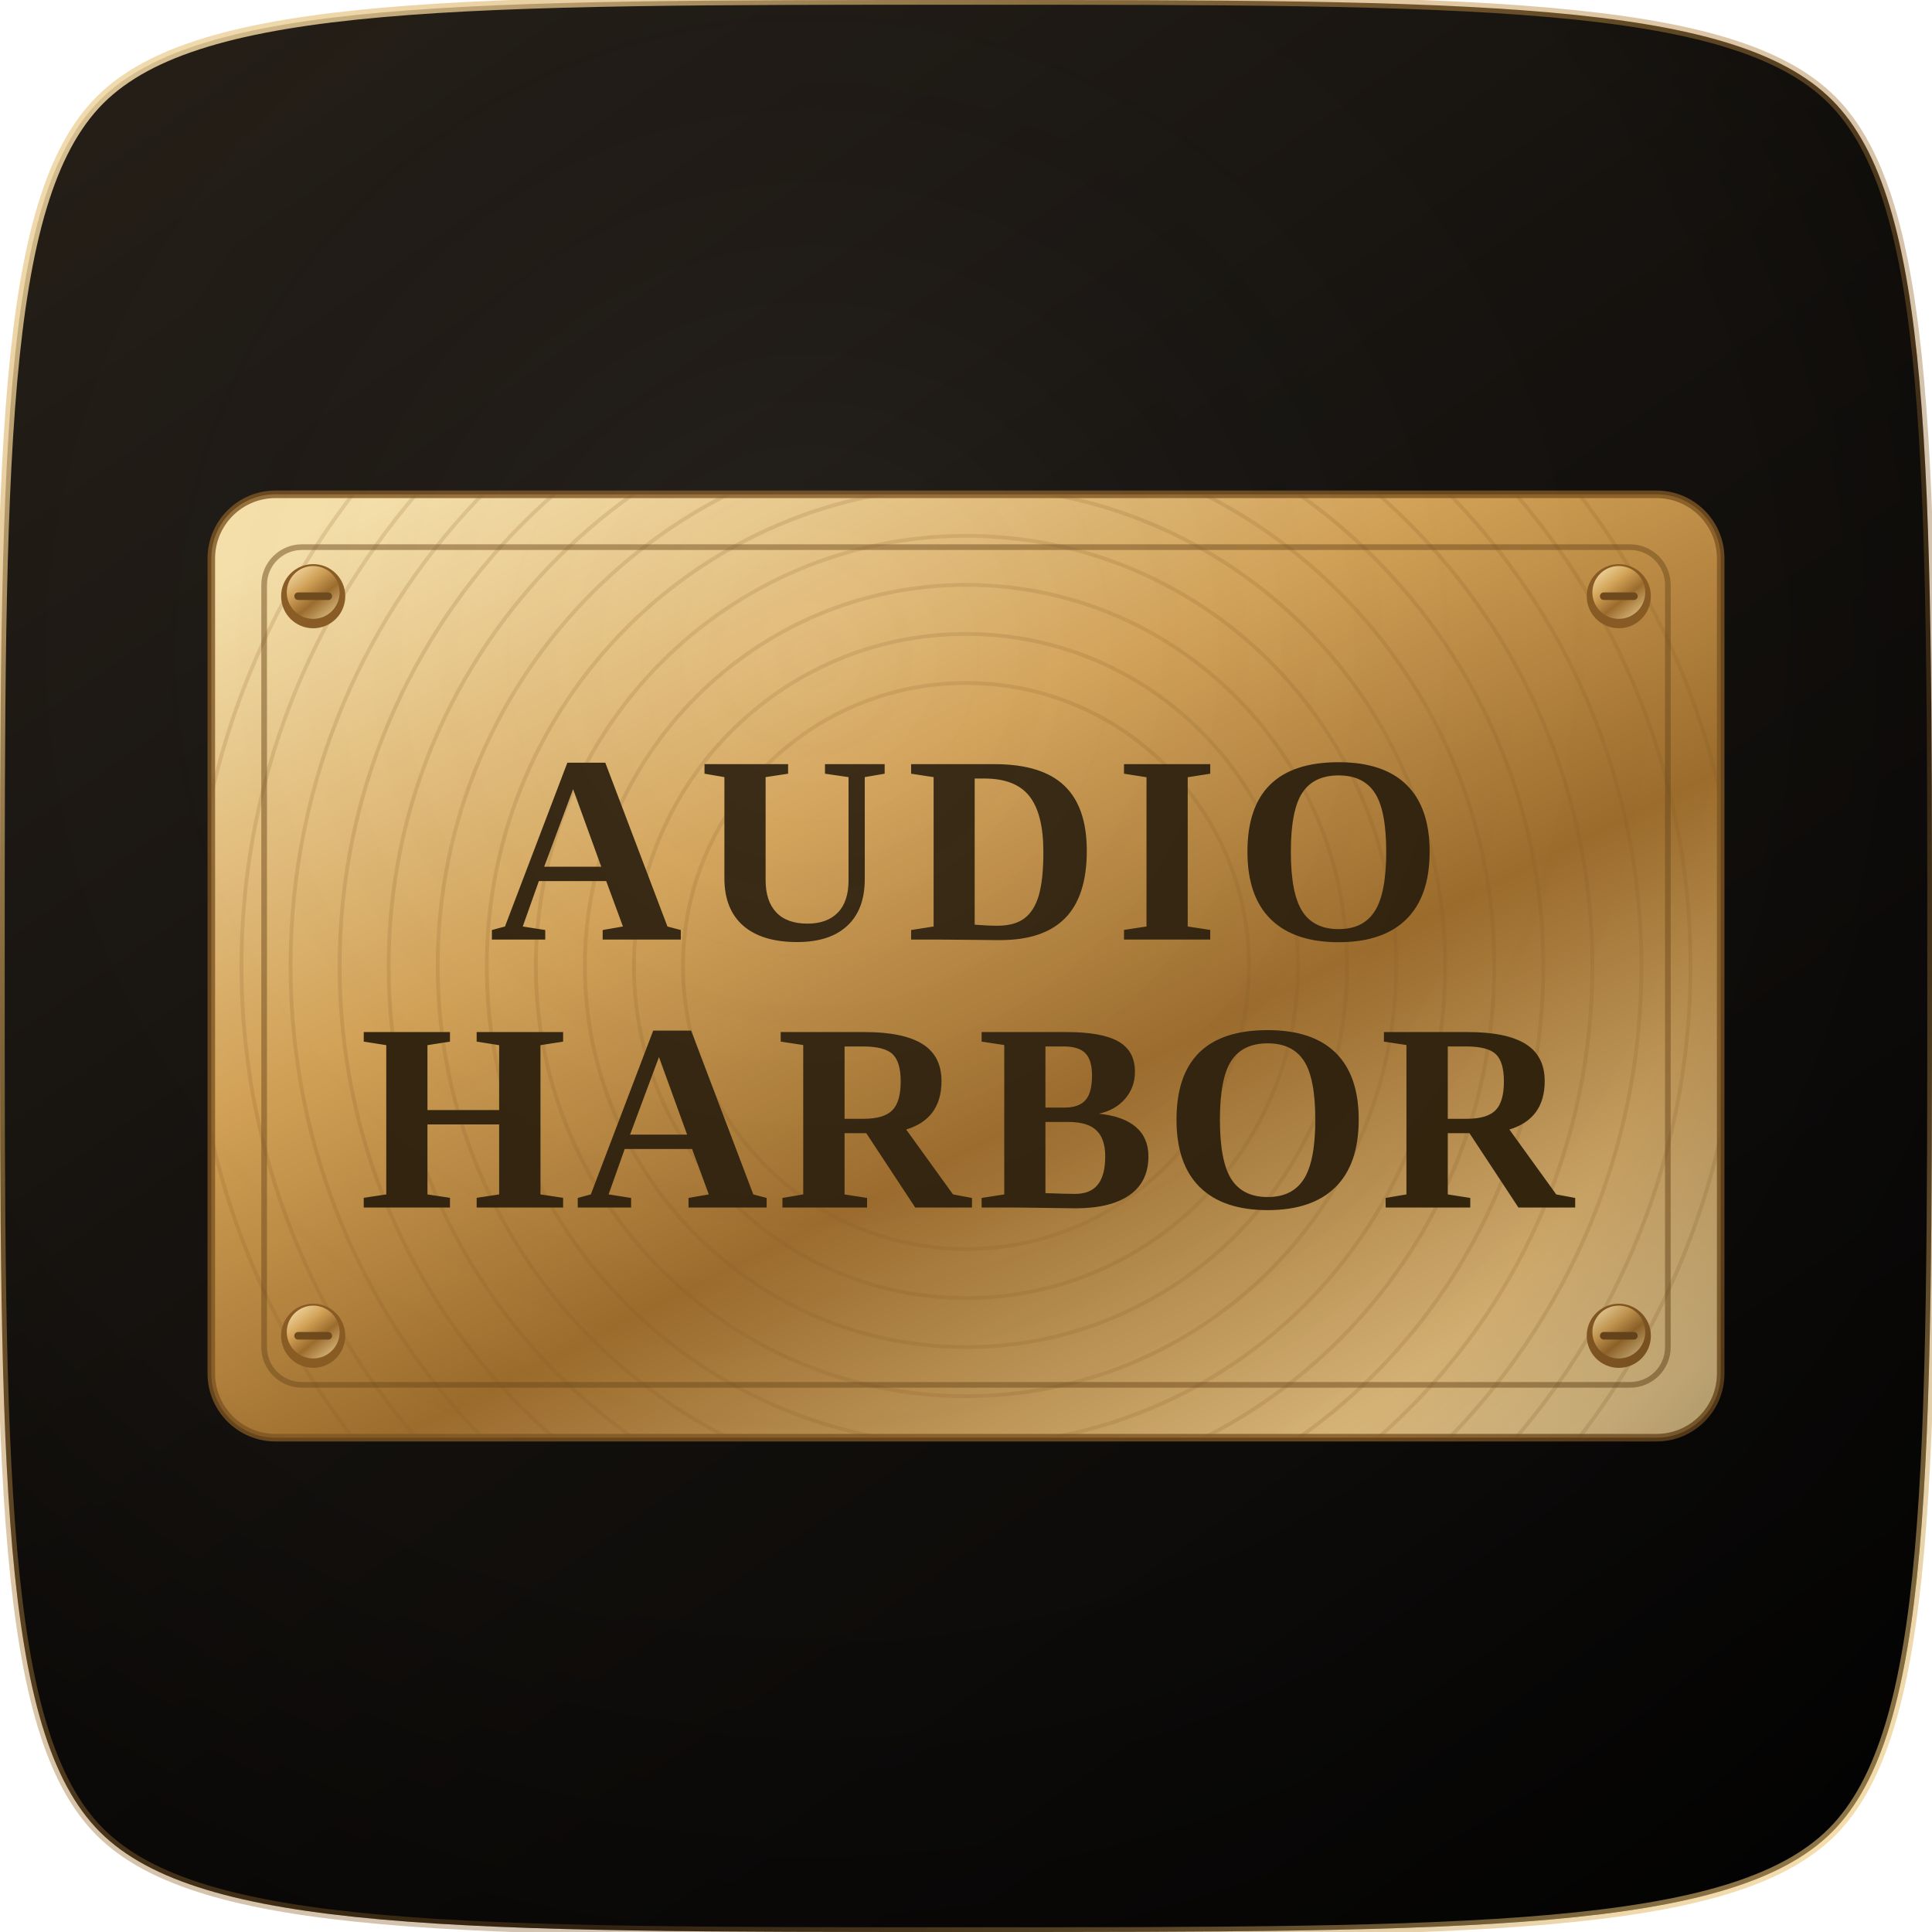
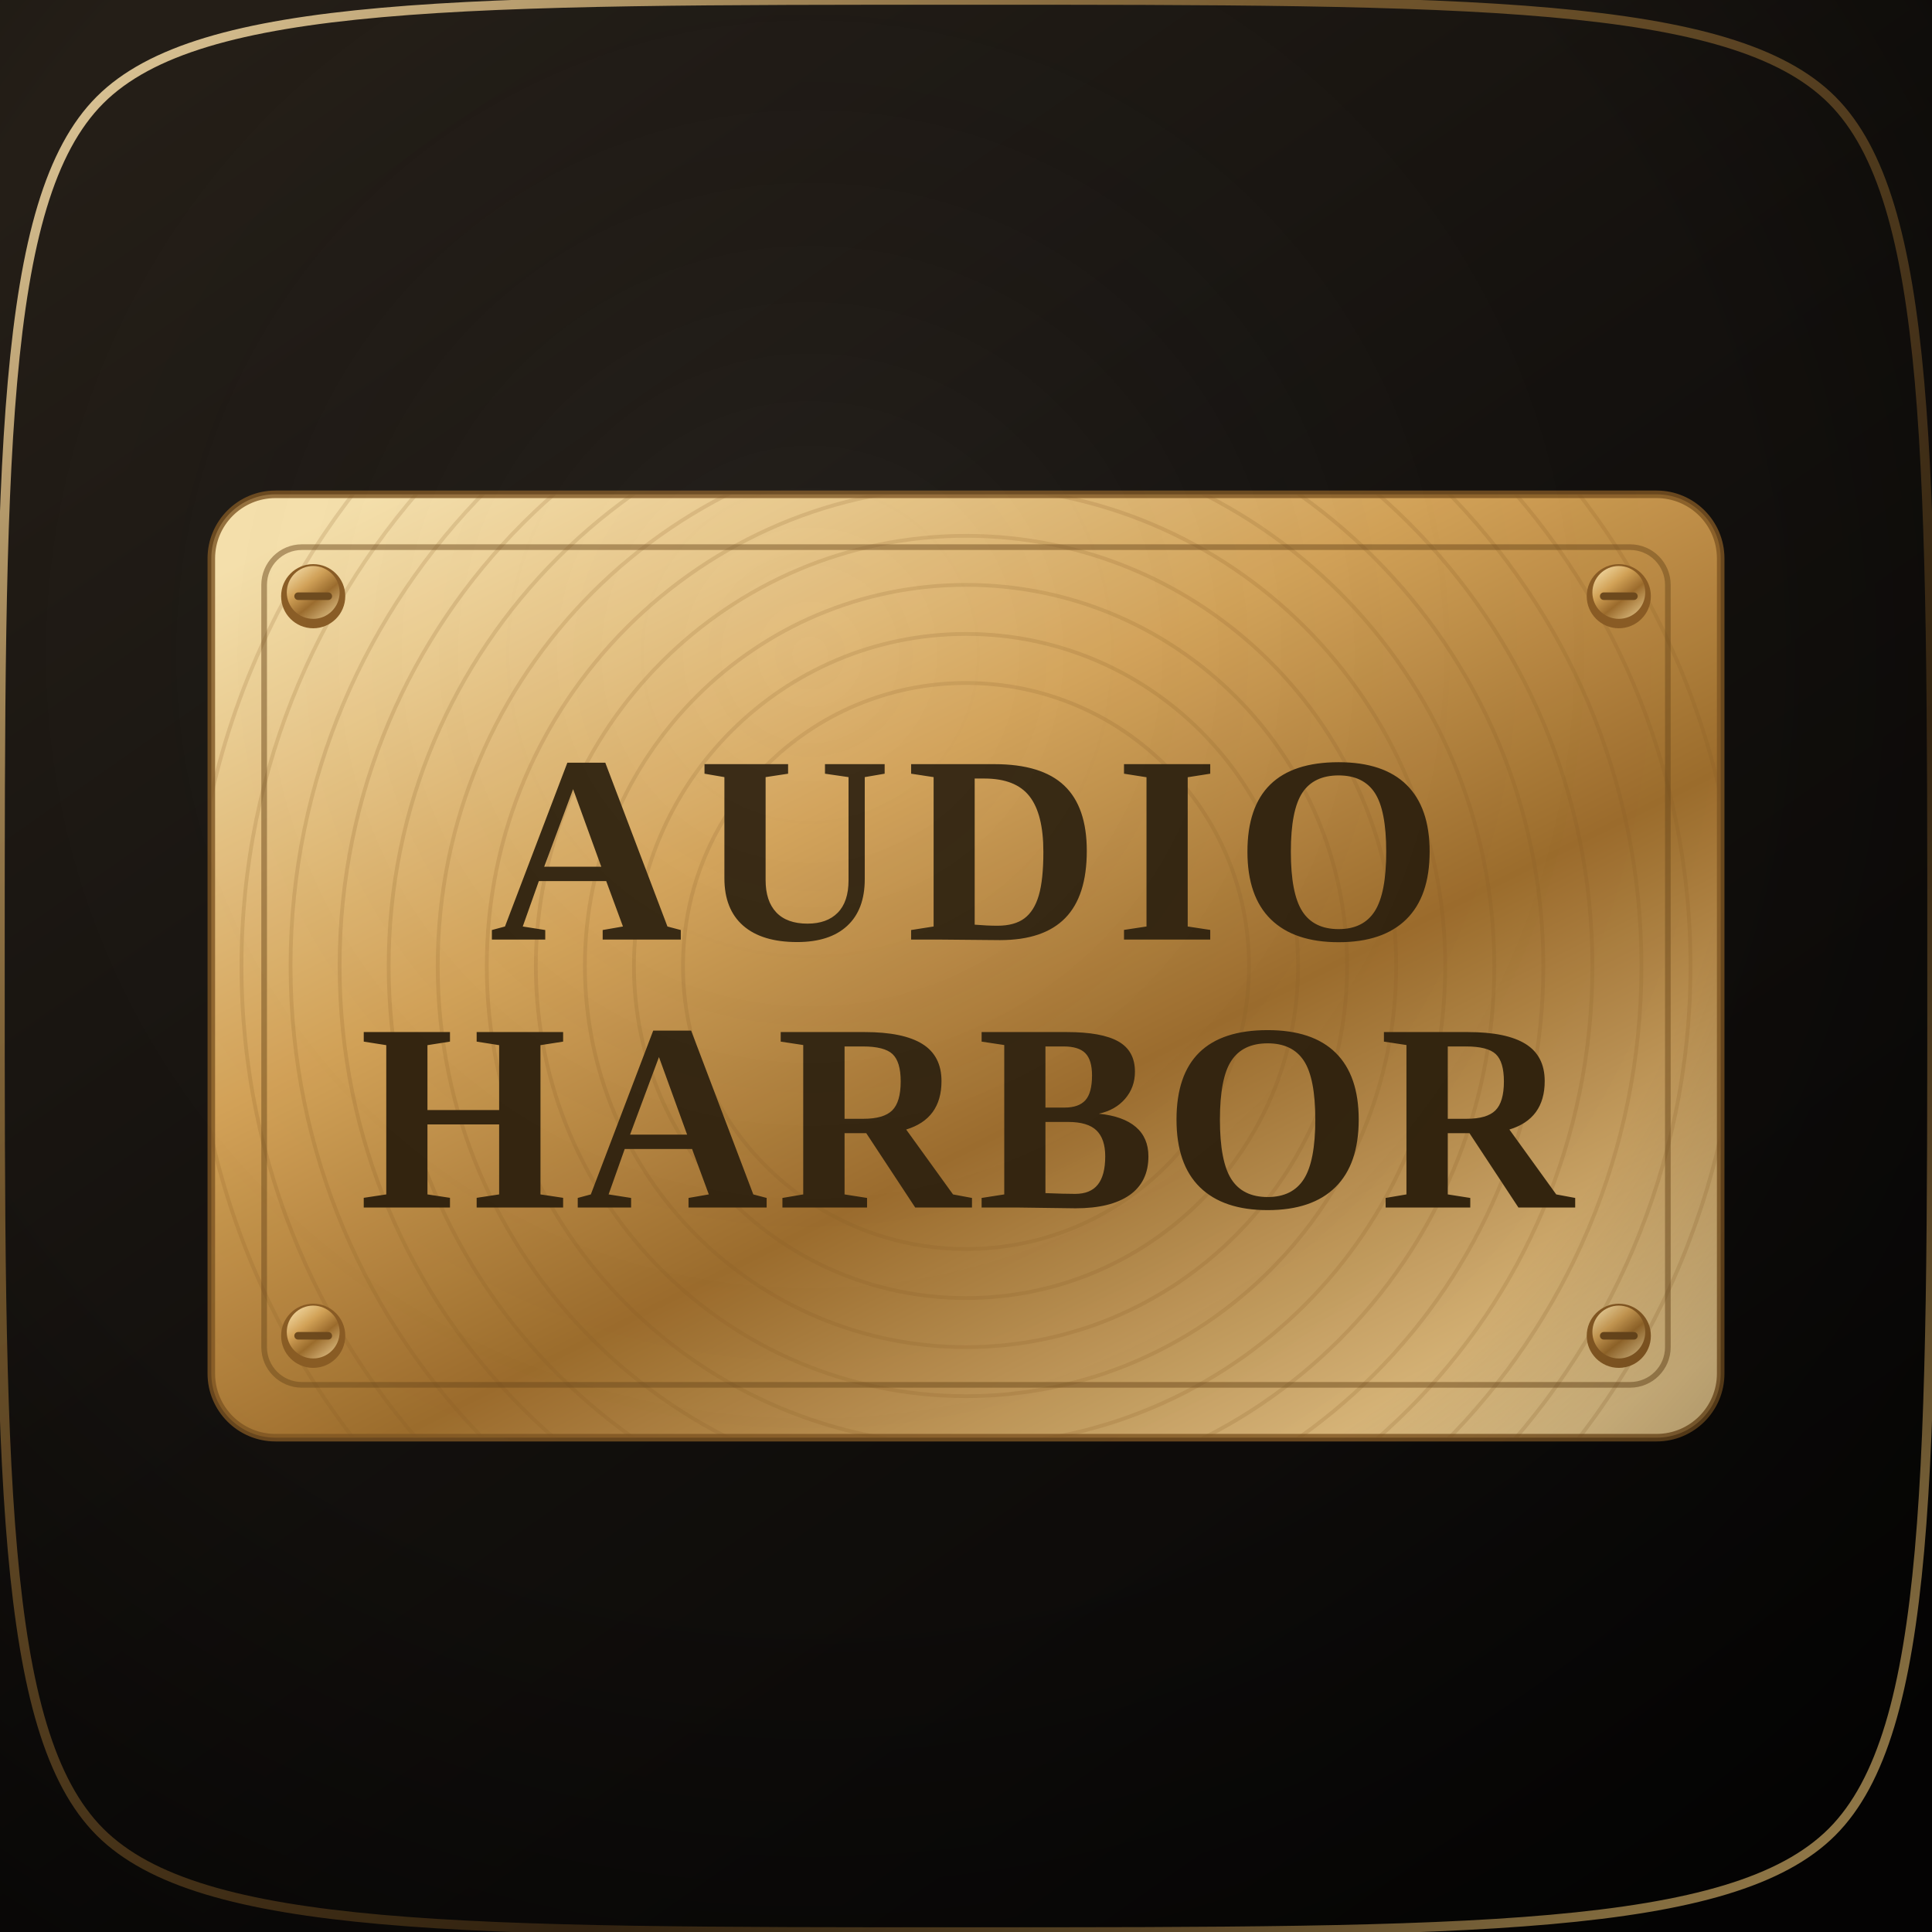
<svg xmlns="http://www.w3.org/2000/svg" viewBox="0 0 1024 1024" width="1024" height="1024" role="img" aria-label="Audio Harbor app icon">
  <defs>
    <linearGradient id="plinth6" x1="0.15" y1="0" x2="0.85" y2="1">
      <stop offset="0" stop-color="#241E17" />
      <stop offset="0.45" stop-color="#14110E" />
      <stop offset="1" stop-color="#080706" />
    </linearGradient>
    <linearGradient id="rim6" x1="0" y1="0" x2="0.9" y2="1">
      <stop offset="0" stop-color="#F7E3B4" stop-opacity="0.95" />
      <stop offset="0.35" stop-color="#C79447" stop-opacity="0.5" />
      <stop offset="0.7" stop-color="#7E5522" stop-opacity="0.35" />
      <stop offset="1" stop-color="#F0C877" stop-opacity="0.6" />
    </linearGradient>
    <linearGradient id="brass6" x1="0.1" y1="0" x2="0.9" y2="1">
      <stop offset="0" stop-color="#F7E1AC" />
      <stop offset="0.35" stop-color="#D3A257" />
      <stop offset="0.62" stop-color="#9C6C2C" />
      <stop offset="1" stop-color="#E3C489" />
    </linearGradient>
    <linearGradient id="brassU6" x1="120" y1="90" x2="900" y2="960" gradientUnits="userSpaceOnUse">
      <stop offset="0" stop-color="#F7E1AC" />
      <stop offset="0.35" stop-color="#D3A257" />
      <stop offset="0.62" stop-color="#9C6C2C" />
      <stop offset="1" stop-color="#E3C489" />
    </linearGradient>
    <linearGradient id="brassEdge6" x1="0" y1="0" x2="0" y2="1">
      <stop offset="0" stop-color="#FBEDC6" />
      <stop offset="1" stop-color="#8A5C24" />
    </linearGradient>
    <radialGradient id="glow6" cx="0.5" cy="0.5" r="0.5">
      <stop offset="0" stop-color="#FFB23C" stop-opacity="0.55" />
      <stop offset="1" stop-color="#FFB23C" stop-opacity="0" />
    </radialGradient>
    <radialGradient id="vign6" cx="0.42" cy="0.34" r="0.78">
      <stop offset="0" stop-color="#FFFFFF" stop-opacity="0.055" />
      <stop offset="0.62" stop-color="#000000" stop-opacity="0" />
      <stop offset="1" stop-color="#000000" stop-opacity="0.5" />
    </radialGradient>
  </defs>
-   <path d="M512 0C245 0 106 0 53 53C0 106 0 245 0 512C0 779 0 918 53 971C106 1024 245 1024 512 1024C779 1024 918 1024 971 971C1024 918 1024 779 1024 512C1024 245 1024 106 971 53C918 0 779 0 512 0Z" fill="url(#plinth6)" />
+   <rect width="1024" height="1024" fill="url(#plinth6)" />
  <rect x="112" y="262" width="800" height="500" rx="34" fill="url(#brass6)" />
  <clipPath id="plate6">
    <rect x="112" y="262" width="800" height="500" rx="34" />
  </clipPath>
  <g clip-path="url(#plate6)">
    <circle cx="512" cy="512" r="150" fill="none" stroke="#8A5C24" stroke-width="2" stroke-opacity="0.18" />
    <circle cx="512" cy="512" r="176" fill="none" stroke="#8A5C24" stroke-width="2" stroke-opacity="0.18" />
    <circle cx="512" cy="512" r="202" fill="none" stroke="#8A5C24" stroke-width="2" stroke-opacity="0.18" />
    <circle cx="512" cy="512" r="228" fill="none" stroke="#8A5C24" stroke-width="2" stroke-opacity="0.18" />
    <circle cx="512" cy="512" r="254" fill="none" stroke="#8A5C24" stroke-width="2" stroke-opacity="0.18" />
    <circle cx="512" cy="512" r="280" fill="none" stroke="#8A5C24" stroke-width="2" stroke-opacity="0.18" />
    <circle cx="512" cy="512" r="306" fill="none" stroke="#8A5C24" stroke-width="2" stroke-opacity="0.18" />
    <circle cx="512" cy="512" r="332" fill="none" stroke="#8A5C24" stroke-width="2" stroke-opacity="0.18" />
    <circle cx="512" cy="512" r="358" fill="none" stroke="#8A5C24" stroke-width="2" stroke-opacity="0.18" />
    <circle cx="512" cy="512" r="384" fill="none" stroke="#8A5C24" stroke-width="2" stroke-opacity="0.18" />
    <circle cx="512" cy="512" r="410" fill="none" stroke="#8A5C24" stroke-width="2" stroke-opacity="0.18" />
  </g>
  <rect x="112" y="262" width="800" height="500" rx="34" fill="none" stroke="#7E5522" stroke-width="4" stroke-opacity="0.8" />
  <rect x="140" y="290" width="744" height="444" rx="20" fill="none" stroke="#6E4A1D" stroke-width="3" stroke-opacity="0.5" />
  <circle cx="166" cy="316" r="17" fill="#8A5C24" />
  <circle cx="166" cy="314" r="14" fill="url(#brass6)" />
  <path d="M158 316 L174 316" stroke="#6E4A1D" stroke-width="4" stroke-linecap="round" />
  <circle cx="858" cy="316" r="17" fill="#8A5C24" />
  <circle cx="858" cy="314" r="14" fill="url(#brass6)" />
  <path d="M850 316 L866 316" stroke="#6E4A1D" stroke-width="4" stroke-linecap="round" />
  <circle cx="166" cy="708" r="17" fill="#8A5C24" />
  <circle cx="166" cy="706" r="14" fill="url(#brass6)" />
  <path d="M158 708 L174 708" stroke="#6E4A1D" stroke-width="4" stroke-linecap="round" />
  <circle cx="858" cy="708" r="17" fill="#8A5C24" />
  <circle cx="858" cy="706" r="14" fill="url(#brass6)" />
  <path d="M850 708 L866 708" stroke="#6E4A1D" stroke-width="4" stroke-linecap="round" />
  <text x="512" y="498" text-anchor="middle" font-family="Spectral, Georgia, Times New Roman, serif" font-size="142" font-weight="600" letter-spacing="8" fill="#33240E">AUDIO</text>
  <text x="512" y="640" text-anchor="middle" font-family="Spectral, Georgia, Times New Roman, serif" font-size="142" font-weight="600" letter-spacing="4" fill="#33240E">HARBOR</text>
-   <path d="M512 0C245 0 106 0 53 53C0 106 0 245 0 512C0 779 0 918 53 971C106 1024 245 1024 512 1024C779 1024 918 1024 971 971C1024 918 1024 779 1024 512C1024 245 1024 106 971 53C918 0 779 0 512 0Z" fill="url(#vign6)" />
+   <rect width="1024" height="1024" fill="url(#vign6)" />
  <path d="M512 0C245 0 106 0 53 53C0 106 0 245 0 512C0 779 0 918 53 971C106 1024 245 1024 512 1024C779 1024 918 1024 971 971C1024 918 1024 779 1024 512C1024 245 1024 106 971 53C918 0 779 0 512 0Z" fill="none" stroke="url(#rim6)" stroke-width="5" />
</svg>
